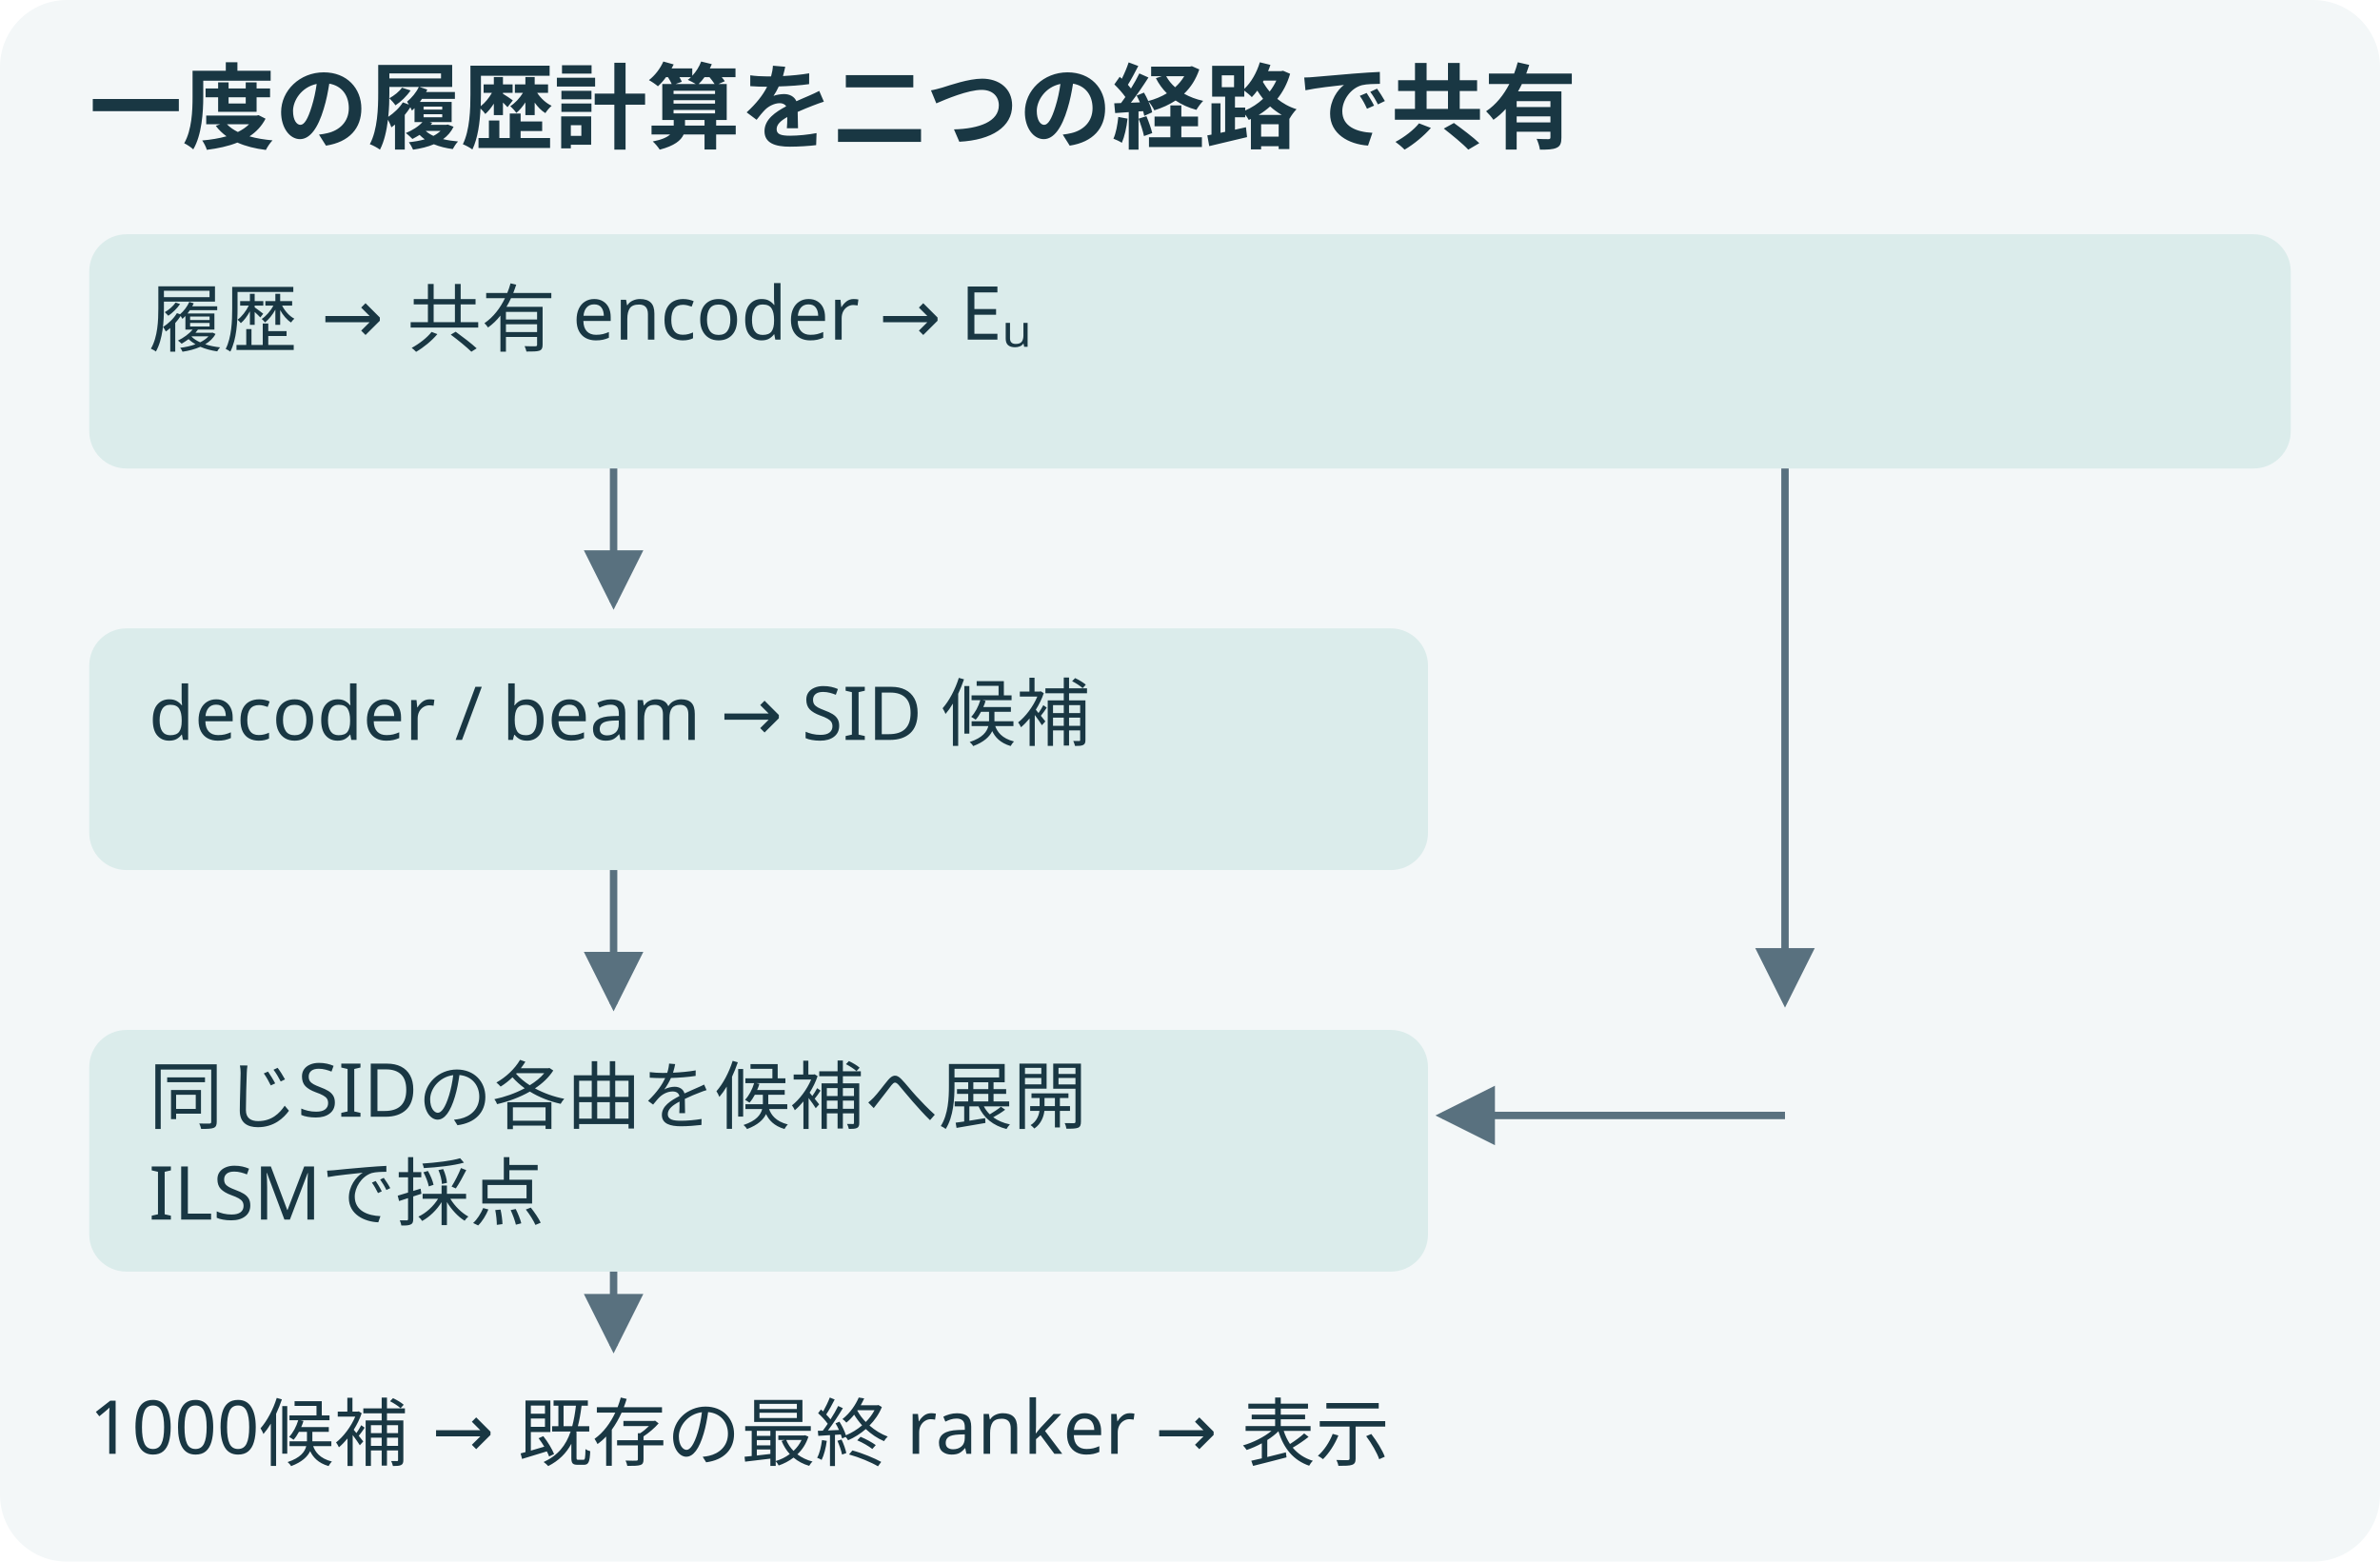
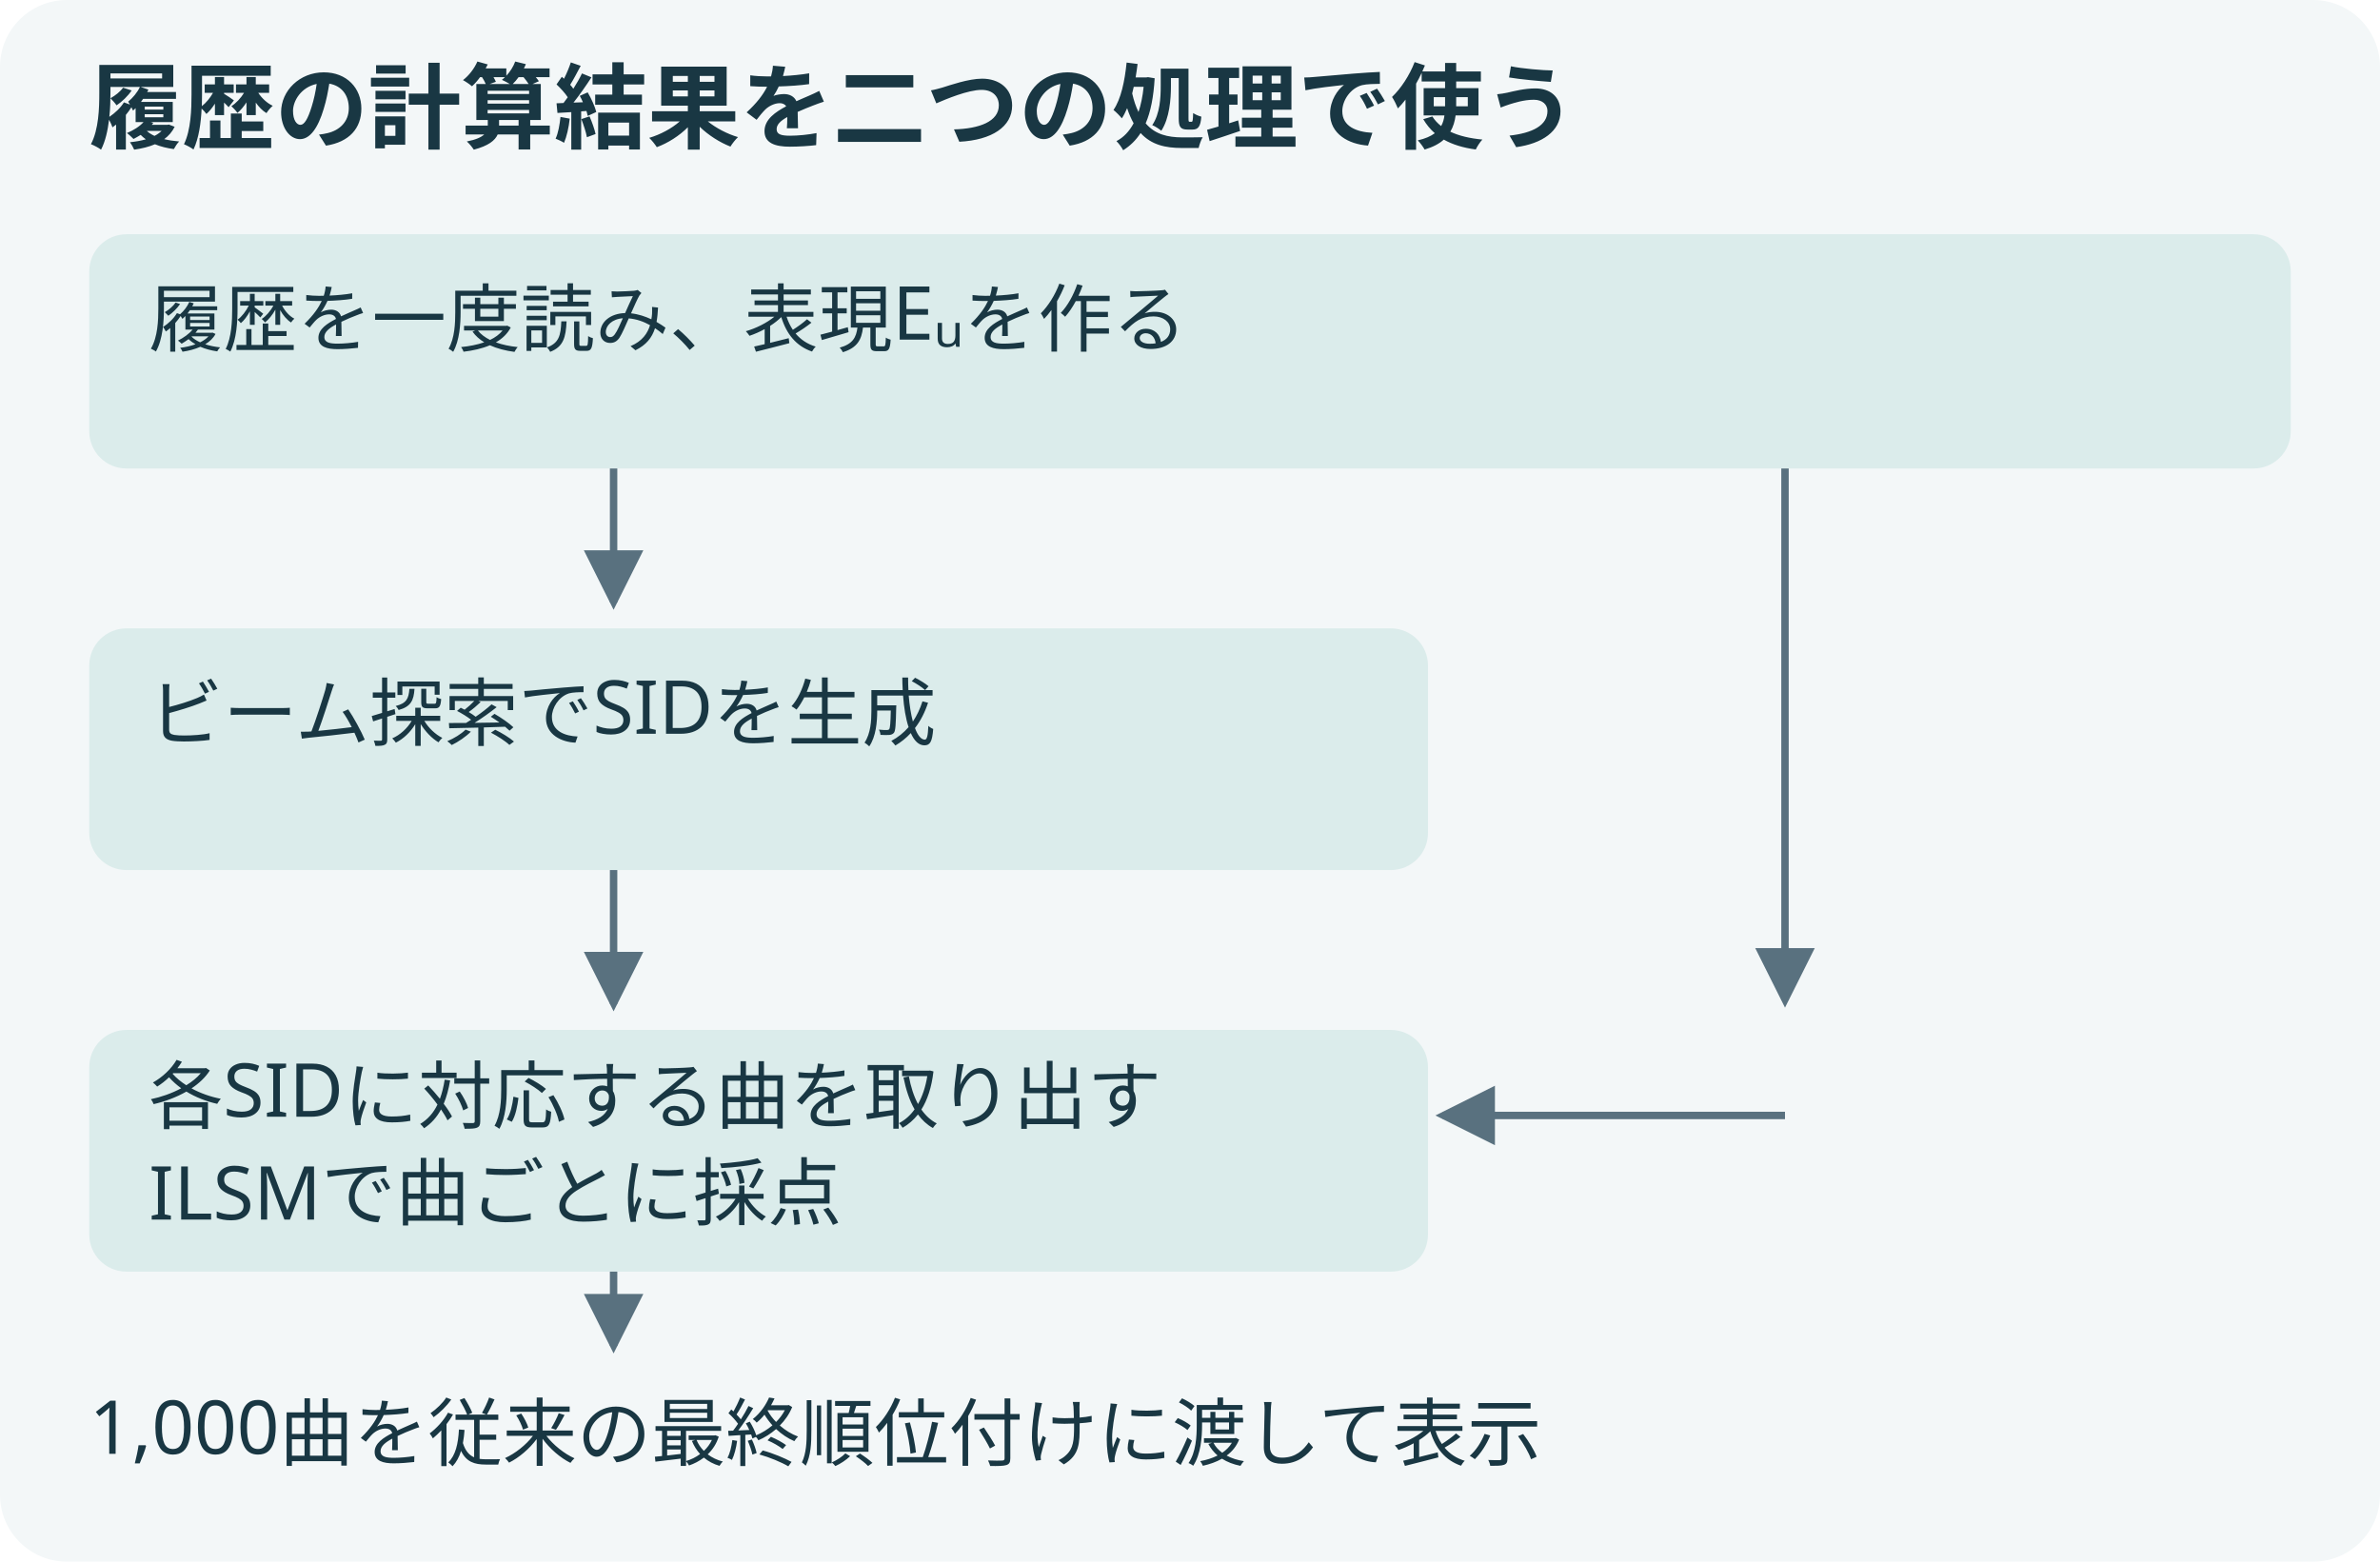
<svg xmlns="http://www.w3.org/2000/svg" viewBox="0 0 640 420" role="img" aria-labelledby="title desc">
  <defs>
    <marker id="arrow" markerWidth="8" markerHeight="8" refX="7" refY="4" orient="auto">
      <path d="M0,0 L8,4 L0,8" fill="#59717f" />
    </marker>
  </defs>
  <style>text{font-family:system-ui,sans-serif;fill:#193743;font-size:20px}.small{font-size:17px}.head{font-size:25px;font-weight:700}.edge{stroke:#59717f;stroke-width:2;fill:none;marker-end:url(#arrow)}</style>
  <rect width="640" height="420" rx="18" fill="#f3f7f8" />
-   <text x="24" y="38" class="head">一度の履歴計算を二つの経路で共有</text>
+   <text x="24" y="38" class="head">履歴の計算結果を二つの処理で使う</text>
  <rect x="24" y="63" width="592" height="63" rx="10" fill="#dbeceb" />
-   <text x="40" y="93" class="">履歴 → 共有 encoder → Eᵤ</text>
+   <text x="40" y="93" class="">履歴を一度読み、表現Eᵤを作る</text>
  <path class="edge" d="M165,126 L165,162" />
  <path class="edge" d="M480,126 L480,269" />
  <rect x="24" y="169" width="360" height="65" rx="10" fill="#dbeceb" />
-   <text x="40" y="199" class="">decoder / beam → SID 候補</text>
+   <text x="40" y="199" class="">ビーム探索でSIDを生成</text>
  <path class="edge" d="M165,234 L165,270" />
  <rect x="24" y="277" width="360" height="65" rx="10" fill="#dbeceb" />
  <text x="40" y="307" class="">
-     <tspan x="40" y="302">同じSIDの各曲を候補へ展開</tspan>
-     <tspan x="40" y="328">ILSMで採点</tspan>
+     <tspan x="40" y="302">各SIDに対応する曲を取り出す</tspan>
+     <tspan x="40" y="328">ILSMで曲ごとに採点</tspan>
  </text>
  <path class="edge" d="M480,300 L388,300" />
  <path class="edge" d="M165,342 L165,362" />
-   <text x="24" y="391" class="">1000候補 → 既存の最終 ranker → 表示</text>
+   <text x="24" y="391" class="">1,000曲を従来の最終順位付けに渡して表示</text>
</svg>
